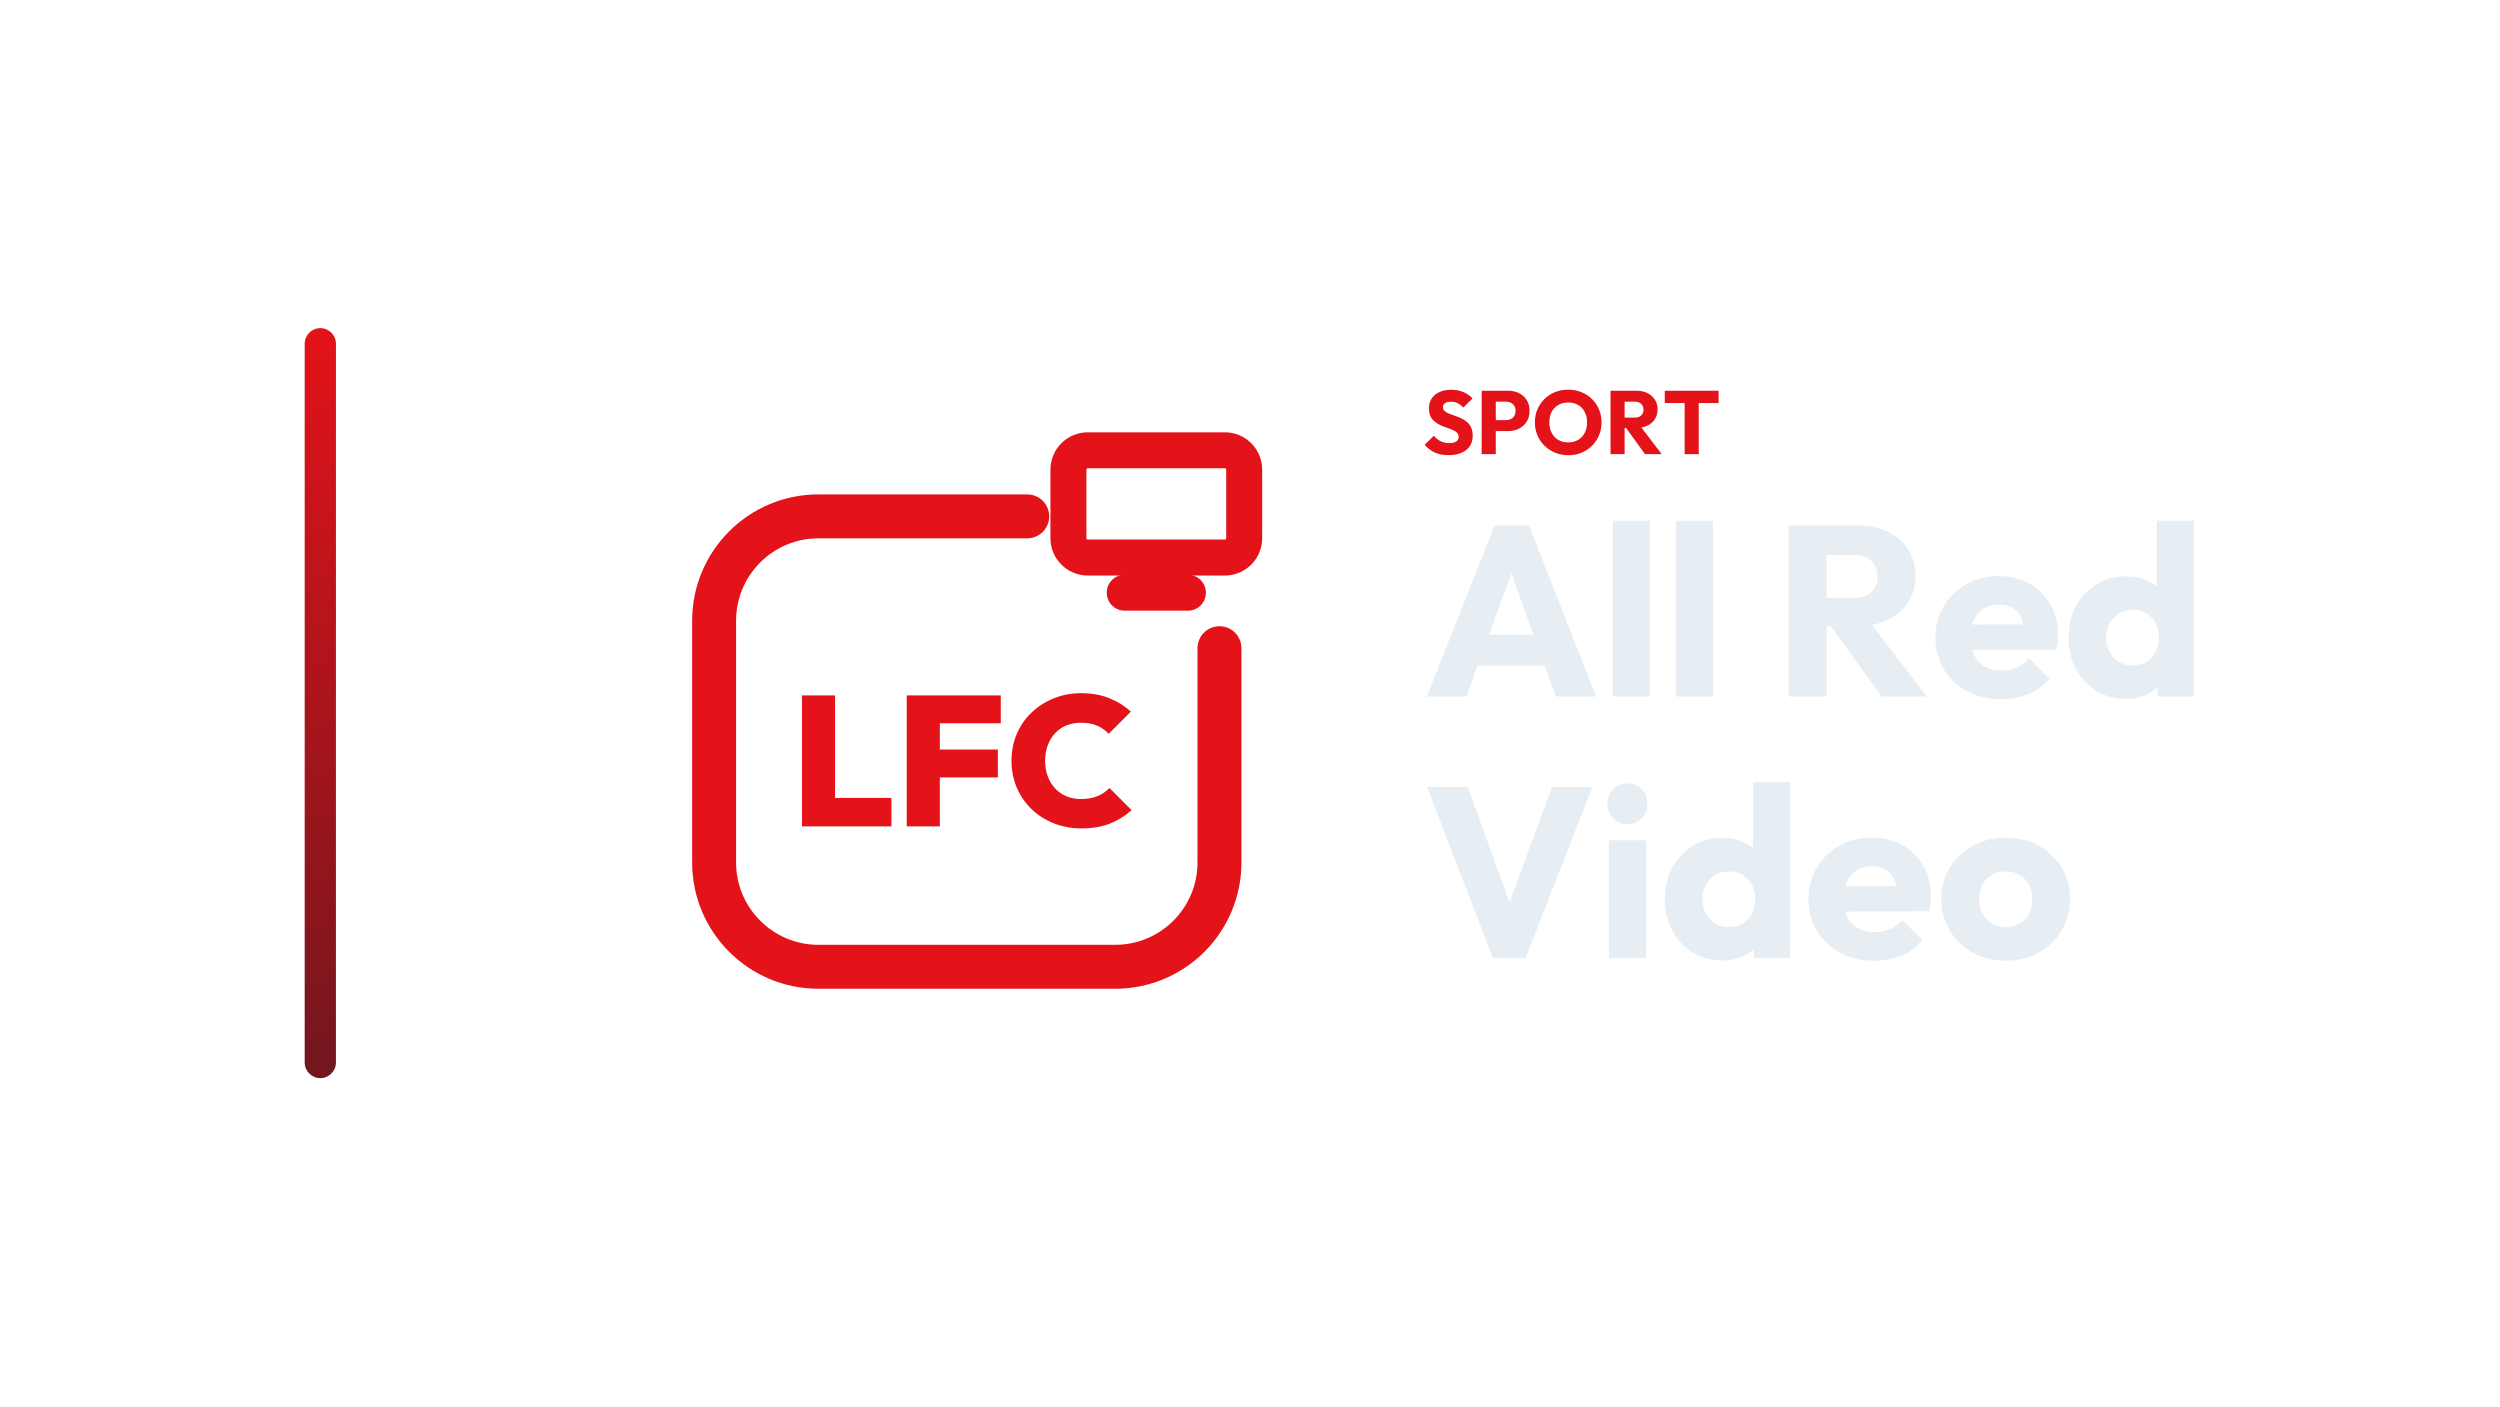
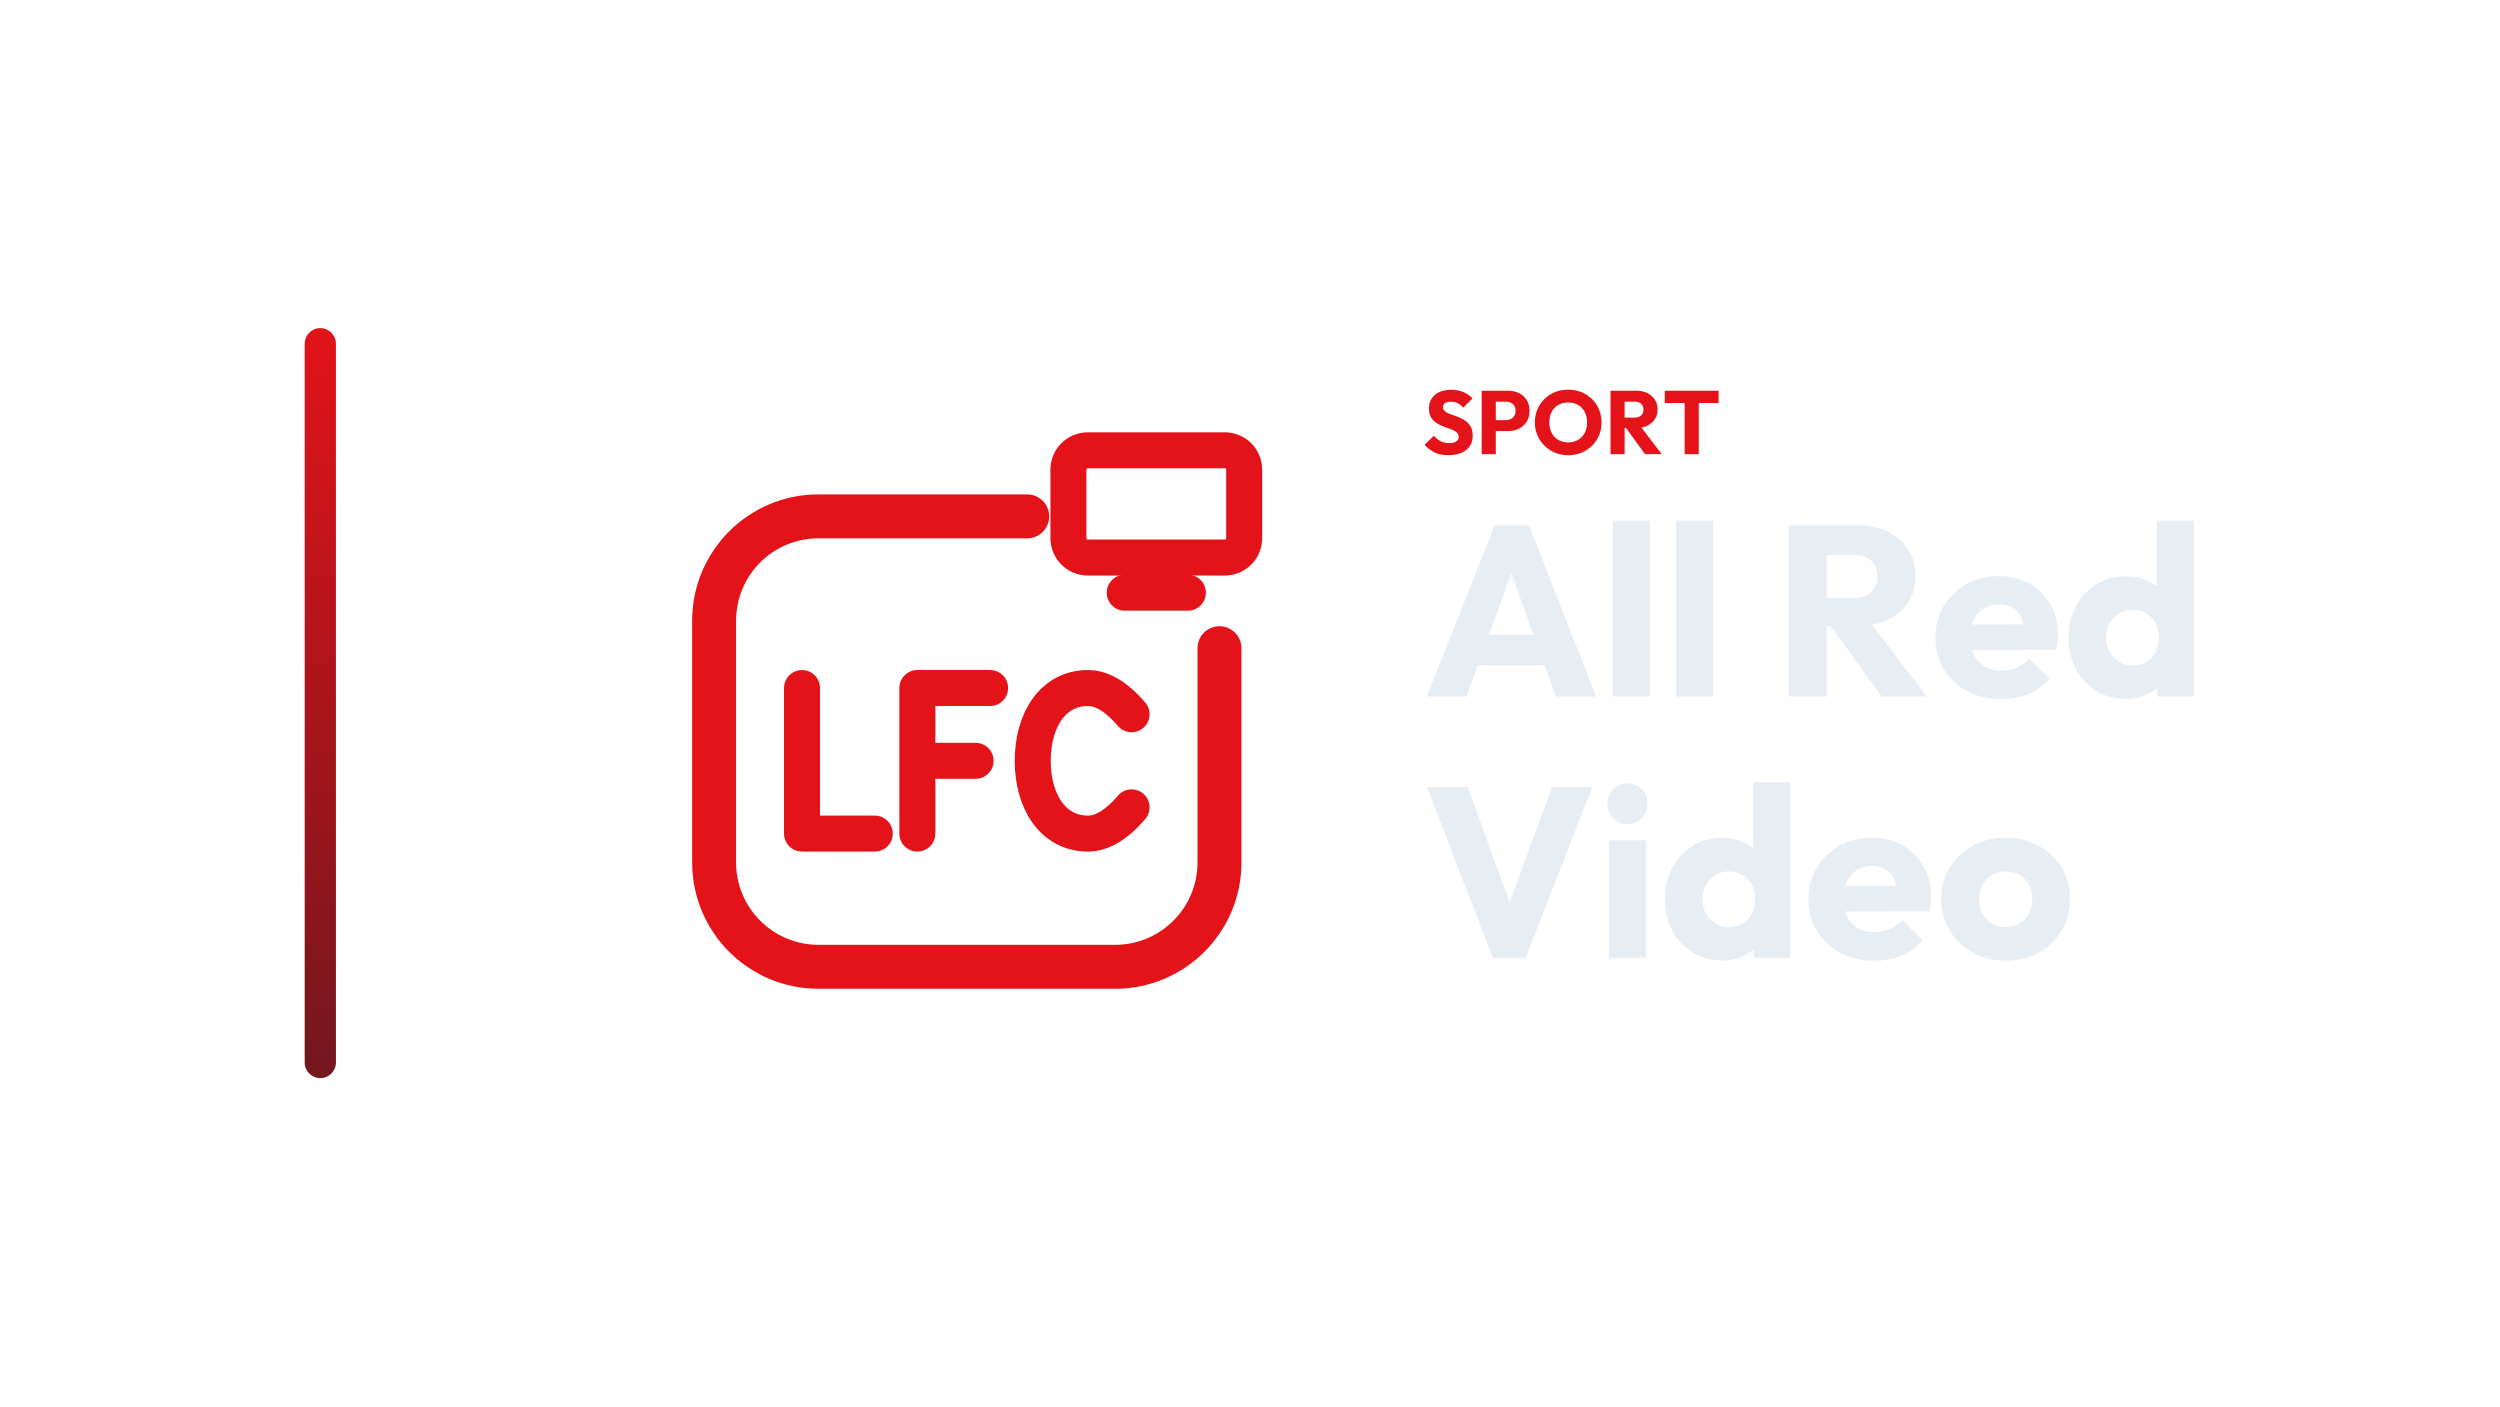
<svg xmlns="http://www.w3.org/2000/svg" width="1280" height="720" viewBox="0 0 1280 720">
  <g transform="translate(86.0,0.0)">
    <defs>
      <linearGradient id="cbRail" x1="0" y1="0" x2="0" y2="1">
        <stop offset="0%" stop-color="#E31319" />
        <stop offset="100%" stop-color="#72161E" />
      </linearGradient>
    </defs>
    <rect x="70" y="168" width="16" height="384" rx="8.0" fill="url(#cbRail)" />
    <g transform="translate(229,180) scale(0.70312)">
      <path d="M 300 120 L 148 120 C 106 120 72 154 72 196 L 72 372 C 72 414 106 448 148 448 L 364 448 C 406 448 440 414 440 372 L 440 216" fill="none" stroke="#E31319" stroke-width="32.0" stroke-linecap="round" stroke-linejoin="round" />
      <rect x="330.0" y="71.9" width="128.0" height="78.1" rx="14.1" fill="none" stroke="#E31319" stroke-width="26.2" stroke-linecap="round" stroke-linejoin="round" />
      <path d="M 371.0 175.6 L 417.0 175.6" fill="none" stroke="#E31319" stroke-width="26.2" stroke-linecap="round" stroke-linejoin="round" />
-       <path d="M136.0 345.758V250.377H160.081V345.758ZM155.103 345.758V325.04H201.112V345.758Z" fill="#E31319" stroke="none" />
-       <path d="M212.278 345.758V250.377H236.359V345.758ZM231.381 310.108V289.794H278.601V310.108ZM231.381 270.691V250.377H280.753V270.691Z" fill="#E31319" stroke="none" />
-       <path d="M339.543 347.238Q328.646 347.238 319.363 343.538Q310.081 339.839 303.152 333.179Q296.224 326.52 292.39 317.507Q288.556 308.493 288.556 298.0Q288.556 287.372 292.39 278.426Q296.224 269.48 303.152 262.888Q310.081 256.296 319.296 252.529Q328.511 248.762 339.274 248.762Q350.574 248.762 359.587 252.327Q368.601 255.892 375.462 262.215L359.318 278.359Q355.955 274.592 350.978 272.439Q346.0 270.287 339.274 270.287Q333.489 270.287 328.713 272.17Q323.937 274.054 320.439 277.753Q316.942 281.453 314.991 286.565Q313.04 291.677 313.04 298.0Q313.04 304.323 314.991 309.435Q316.942 314.547 320.439 318.247Q323.937 321.946 328.713 323.897Q333.489 325.848 339.274 325.848Q346.0 325.848 351.112 323.762Q356.224 321.677 359.857 317.776L376.0 333.919Q369.004 340.242 360.193 343.74Q351.381 347.238 339.543 347.238Z" fill="#E31319" stroke="none" />
+       <path d="M 136.0 245.0 L 136.0 351.0 L 189.0 351.0 M 273.0 245.0 L 220.0 245.0 L 220.0 351.0 M 220.0 298.0 L 262.4 298.0 M 376.0 264.1 C 363.3 249.3 352.7 245.0 344.2 245.0 C 318.8 245.0 304.0 268.3 304.0 298.0 C 304.0 327.7 318.8 351.0 344.2 351.0 C 352.7 351.0 363.3 346.7 376.0 331.9" fill="none" stroke="#E31319" stroke-width="26.2" stroke-linecap="round" stroke-linejoin="round" />
    </g>
    <path d="M655.553 233.036Q651.551 233.036 648.676 231.725Q645.801 230.414 643.409 227.746L648.101 223.1Q649.665 224.894 651.574 225.883Q653.483 226.872 656.013 226.872Q658.313 226.872 659.578 226.044Q660.843 225.216 660.843 223.744Q660.843 222.41 660.015 221.582Q659.187 220.754 657.83 220.156Q656.473 219.558 654.84 219.006Q653.207 218.454 651.597 217.741Q649.987 217.028 648.63 215.947Q647.273 214.866 646.445 213.233Q645.617 211.6 645.617 209.116Q645.617 206.126 647.066 203.964Q648.515 201.802 651.091 200.675Q653.667 199.548 657.025 199.548Q660.429 199.548 663.258 200.744Q666.087 201.94 667.927 204.01L663.235 208.656Q661.763 207.138 660.268 206.402Q658.773 205.666 656.887 205.666Q655.001 205.666 653.897 206.379Q652.793 207.092 652.793 208.426Q652.793 209.668 653.621 210.427Q654.449 211.186 655.806 211.738Q657.163 212.29 658.796 212.842Q660.429 213.394 662.039 214.13Q663.649 214.866 665.006 215.993Q666.363 217.12 667.191 218.845Q668.019 220.57 668.019 223.1Q668.019 227.746 664.707 230.391Q661.395 233.036 655.553 233.036Z" fill="#E31319" stroke="none" />
    <path d="M678.139 220.708V215.096H685.131Q686.465 215.096 687.569 214.544Q688.673 213.992 689.317 212.934Q689.961 211.876 689.961 210.358Q689.961 208.886 689.317 207.828Q688.673 206.77 687.569 206.218Q686.465 205.666 685.131 205.666H678.139V200.054H686.189Q689.271 200.054 691.755 201.296Q694.239 202.538 695.688 204.861Q697.137 207.184 697.137 210.358Q697.137 213.532 695.688 215.855Q694.239 218.178 691.755 219.443Q689.271 220.708 686.189 220.708ZM672.619 232.53V200.054H679.841V232.53Z" fill="#E31319" stroke="none" />
    <path d="M717.009 233.082Q713.329 233.082 710.224 231.794Q707.119 230.506 704.773 228.206Q702.427 225.906 701.139 222.847Q699.851 219.788 699.851 216.246Q699.851 212.658 701.139 209.622Q702.427 206.586 704.727 204.309Q707.027 202.032 710.132 200.767Q713.237 199.502 716.917 199.502Q720.551 199.502 723.656 200.767Q726.761 202.032 729.084 204.309Q731.407 206.586 732.695 209.645Q733.983 212.704 733.983 216.292Q733.983 219.834 732.695 222.893Q731.407 225.952 729.107 228.229Q726.807 230.506 723.702 231.794Q720.597 233.082 717.009 233.082ZM716.917 226.504Q719.815 226.504 722 225.216Q724.185 223.928 725.381 221.605Q726.577 219.282 726.577 216.246Q726.577 213.946 725.887 212.083Q725.197 210.22 723.909 208.863Q722.621 207.506 720.85 206.793Q719.079 206.08 716.917 206.08Q714.019 206.08 711.834 207.345Q709.649 208.61 708.453 210.887Q707.257 213.164 707.257 216.246Q707.257 218.546 707.947 220.432Q708.637 222.318 709.902 223.675Q711.167 225.032 712.961 225.768Q714.755 226.504 716.917 226.504Z" fill="#E31319" stroke="none" />
    <path d="M744.103 219.144V213.808H750.957Q753.119 213.808 754.292 212.704Q755.465 211.6 755.465 209.714Q755.465 207.966 754.315 206.816Q753.165 205.666 751.003 205.666H744.103V200.054H751.831Q755.051 200.054 757.489 201.273Q759.927 202.492 761.307 204.654Q762.687 206.816 762.687 209.622Q762.687 212.474 761.307 214.613Q759.927 216.752 757.443 217.948Q754.959 219.144 751.601 219.144ZM738.583 232.53V200.054H745.805V232.53ZM756.247 232.53 746.127 218.546 752.751 216.752 764.803 232.53Z" fill="#E31319" stroke="none" />
    <path d="M776.533 232.53V200.514H783.755V232.53ZM766.367 206.356V200.054H793.921V206.356Z" fill="#E31319" stroke="none" />
    <path d="M644.533 356.61 679.253 269.066H696.861L731.209 356.61H710.625L684.337 283.946H691.405L664.745 356.61ZM664.249 340.738V324.866H711.989V340.738Z" fill="#E6EDF3" stroke="none" />
    <path d="M739.765 356.61V266.586H758.737V356.61Z" fill="#E6EDF3" stroke="none" />
    <path d="M772.129 356.61V266.586H791.101V356.61Z" fill="#E6EDF3" stroke="none" />
    <path d="M844.669 320.526V306.142H863.145Q868.973 306.142 872.135 303.166Q875.297 300.19 875.297 295.106Q875.297 290.394 872.197 287.294Q869.097 284.194 863.269 284.194H844.669V269.066H865.501Q874.181 269.066 880.753 272.352Q887.325 275.638 891.045 281.466Q894.765 287.294 894.765 294.858Q894.765 302.546 891.045 308.312Q887.325 314.078 880.629 317.302Q873.933 320.526 864.881 320.526ZM829.789 356.61V269.066H849.257V356.61ZM877.405 356.61 850.125 318.914 867.981 314.078 900.469 356.61Z" fill="#E6EDF3" stroke="none" />
    <path d="M938.661 357.974Q928.865 357.974 921.239 353.944Q913.613 349.914 909.273 342.722Q904.933 335.53 904.933 326.478Q904.933 317.426 909.211 310.296Q913.489 303.166 920.805 299.074Q928.121 294.982 937.297 294.982Q946.225 294.982 953.045 298.826Q959.865 302.67 963.771 309.49Q967.677 316.31 967.677 325.114Q967.677 326.726 967.491 328.524Q967.305 330.322 966.809 332.678L914.853 332.802V319.782L958.749 319.658L950.565 325.114Q950.441 319.906 948.953 316.496Q947.465 313.086 944.551 311.288Q941.637 309.49 937.421 309.49Q932.957 309.49 929.671 311.536Q926.385 313.582 924.587 317.302Q922.789 321.022 922.789 326.354Q922.789 331.686 924.711 335.468Q926.633 339.25 930.167 341.296Q933.701 343.342 938.537 343.342Q943.001 343.342 946.597 341.792Q950.193 340.242 952.921 337.142L963.337 347.558Q958.873 352.766 952.549 355.37Q946.225 357.974 938.661 357.974Z" fill="#E6EDF3" stroke="none" />
    <path d="M1002.521 357.85Q993.965 357.85 987.331 353.758Q980.697 349.666 976.915 342.598Q973.133 335.53 973.133 326.478Q973.133 317.426 976.915 310.358Q980.697 303.29 987.331 299.198Q993.965 295.106 1002.521 295.106Q1008.721 295.106 1013.743 297.462Q1018.765 299.818 1022.051 303.972Q1025.337 308.126 1025.709 313.458V338.878Q1025.337 344.21 1022.113 348.488Q1018.889 352.766 1013.805 355.308Q1008.721 357.85 1002.521 357.85ZM1005.869 340.738Q1009.961 340.738 1012.937 338.94Q1015.913 337.142 1017.649 333.918Q1019.385 330.694 1019.385 326.478Q1019.385 322.262 1017.711 319.1Q1016.037 315.938 1012.999 314.078Q1009.961 312.218 1005.993 312.218Q1002.025 312.218 998.987 314.078Q995.949 315.938 994.151 319.162Q992.353 322.386 992.353 326.478Q992.353 330.57 994.089 333.794Q995.825 337.018 998.925 338.878Q1002.025 340.738 1005.869 340.738ZM1037.241 356.61H1018.641V340.366L1021.493 325.734L1018.269 311.102V266.586H1037.241Z" fill="#E6EDF3" stroke="none" />
    <path d="M678.385 490.53 644.657 402.986H665.489L691.157 473.79H682.601L708.641 402.986H729.225L695.125 490.53Z" fill="#E6EDF3" stroke="none" />
    <path d="M737.781 490.53V430.266H756.753V490.53ZM747.329 421.958Q742.865 421.958 739.951 418.92Q737.037 415.882 737.037 411.542Q737.037 407.078 739.951 404.102Q742.865 401.126 747.329 401.126Q751.793 401.126 754.645 404.102Q757.497 407.078 757.497 411.542Q757.497 415.882 754.645 418.92Q751.793 421.958 747.329 421.958Z" fill="#E6EDF3" stroke="none" />
    <path d="M795.813 491.77Q787.257 491.77 780.623 487.678Q773.989 483.586 770.207 476.518Q766.425 469.45 766.425 460.398Q766.425 451.346 770.207 444.278Q773.989 437.21 780.623 433.118Q787.257 429.026 795.813 429.026Q802.013 429.026 807.035 431.382Q812.057 433.738 815.343 437.892Q818.629 442.046 819.001 447.378V472.798Q818.629 478.13 815.405 482.408Q812.181 486.686 807.097 489.228Q802.013 491.77 795.813 491.77ZM799.161 474.658Q803.253 474.658 806.229 472.86Q809.205 471.062 810.941 467.838Q812.677 464.614 812.677 460.398Q812.677 456.182 811.003 453.02Q809.329 449.858 806.291 447.998Q803.253 446.138 799.285 446.138Q795.317 446.138 792.279 447.998Q789.241 449.858 787.443 453.082Q785.645 456.306 785.645 460.398Q785.645 464.49 787.381 467.714Q789.117 470.938 792.217 472.798Q795.317 474.658 799.161 474.658ZM830.533 490.53H811.933V474.286L814.785 459.654L811.561 445.022V400.506H830.533Z" fill="#E6EDF3" stroke="none" />
    <path d="M873.685 491.894Q863.889 491.894 856.263 487.864Q848.637 483.834 844.297 476.642Q839.957 469.45 839.957 460.398Q839.957 451.346 844.235 444.216Q848.513 437.086 855.829 432.994Q863.145 428.902 872.321 428.902Q881.249 428.902 888.069 432.746Q894.889 436.59 898.795 443.41Q902.701 450.23 902.701 459.034Q902.701 460.646 902.515 462.444Q902.329 464.242 901.833 466.598L849.877 466.722V453.702L893.773 453.578L885.589 459.034Q885.465 453.826 883.977 450.416Q882.489 447.006 879.575 445.208Q876.661 443.41 872.445 443.41Q867.981 443.41 864.695 445.456Q861.409 447.502 859.611 451.222Q857.813 454.942 857.813 460.274Q857.813 465.606 859.735 469.388Q861.657 473.17 865.191 475.216Q868.725 477.262 873.561 477.262Q878.025 477.262 881.621 475.712Q885.217 474.162 887.945 471.062L898.361 481.478Q893.897 486.686 887.573 489.29Q881.249 491.894 873.685 491.894Z" fill="#E6EDF3" stroke="none" />
    <path d="M940.893 491.894Q931.593 491.894 924.091 487.74Q916.589 483.586 912.249 476.394Q907.909 469.202 907.909 460.274Q907.909 451.346 912.249 444.278Q916.589 437.21 924.029 433.056Q931.469 428.902 940.893 428.902Q950.317 428.902 957.757 432.994Q965.197 437.086 969.537 444.216Q973.877 451.346 973.877 460.274Q973.877 469.202 969.537 476.394Q965.197 483.586 957.757 487.74Q950.317 491.894 940.893 491.894ZM940.893 474.658Q944.985 474.658 948.085 472.86Q951.185 471.062 952.859 467.776Q954.533 464.49 954.533 460.274Q954.533 456.058 952.797 452.896Q951.061 449.734 948.023 447.936Q944.985 446.138 940.893 446.138Q936.925 446.138 933.825 447.936Q930.725 449.734 928.989 452.958Q927.253 456.182 927.253 460.398Q927.253 464.49 928.989 467.776Q930.725 471.062 933.825 472.86Q936.925 474.658 940.893 474.658Z" fill="#E6EDF3" stroke="none" />
  </g>
</svg>
